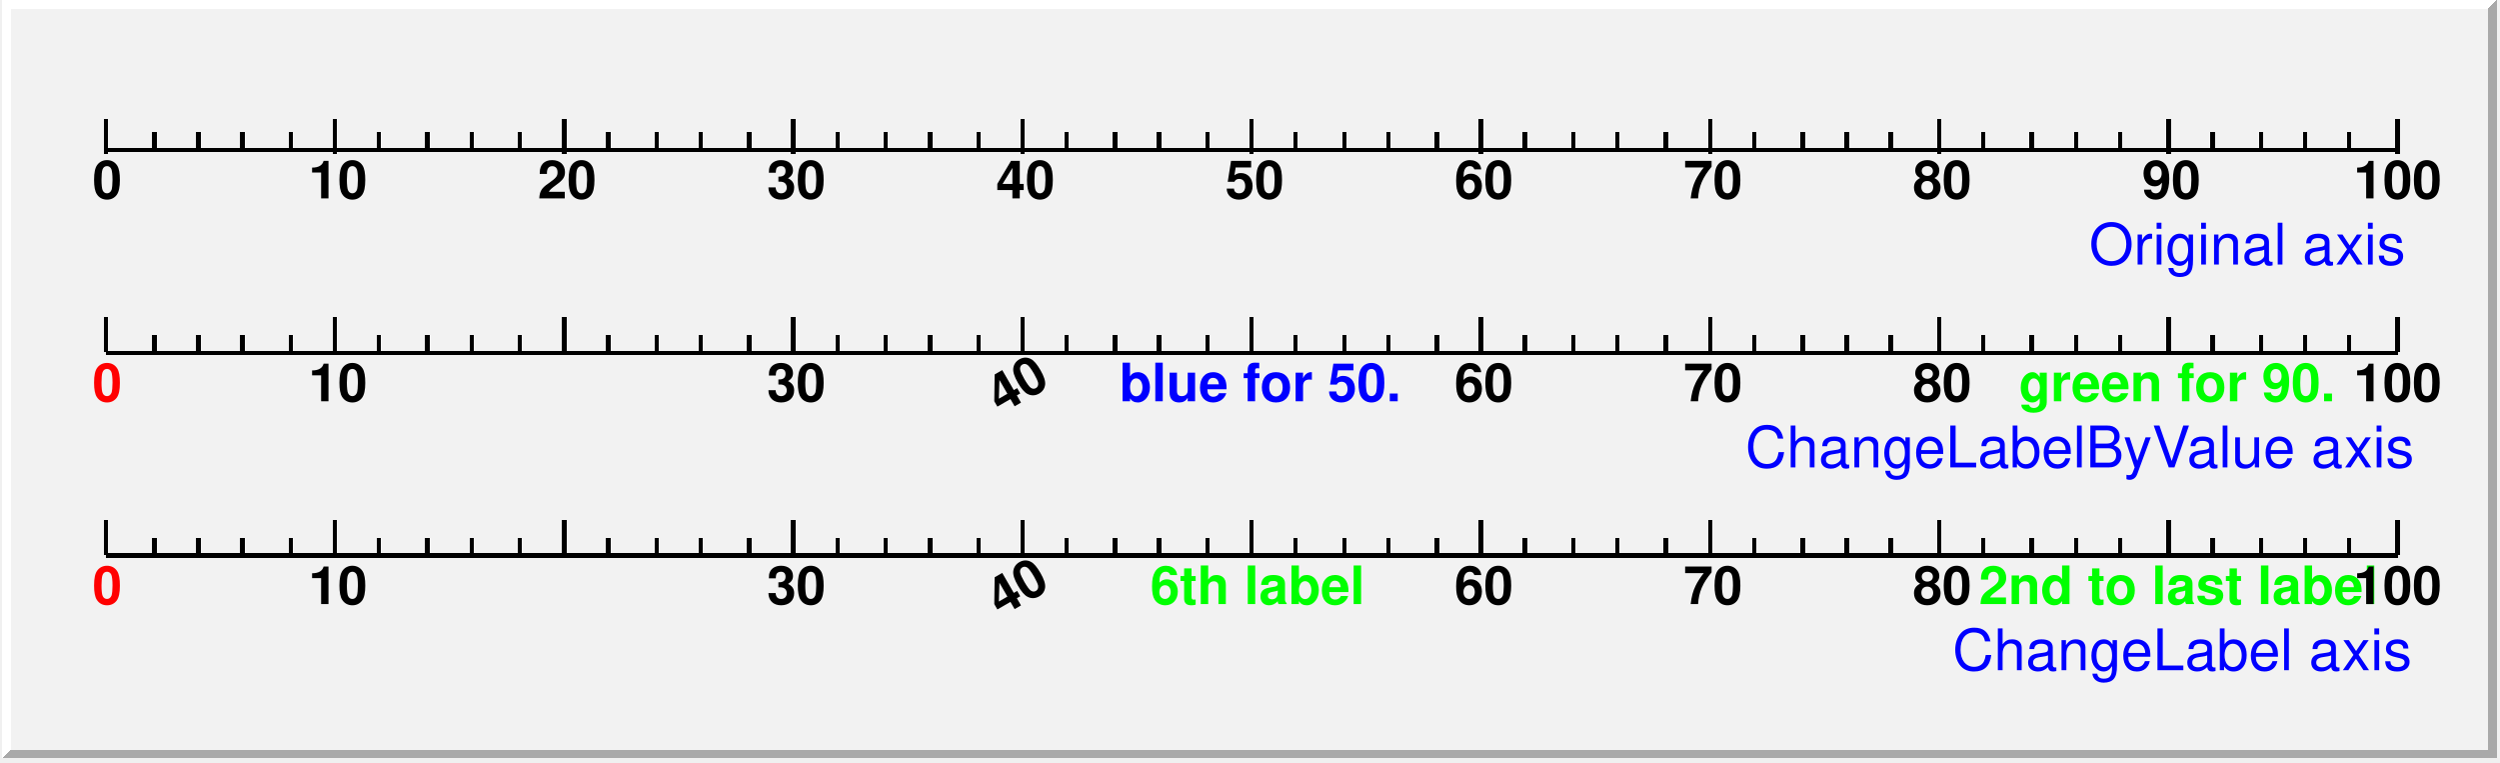
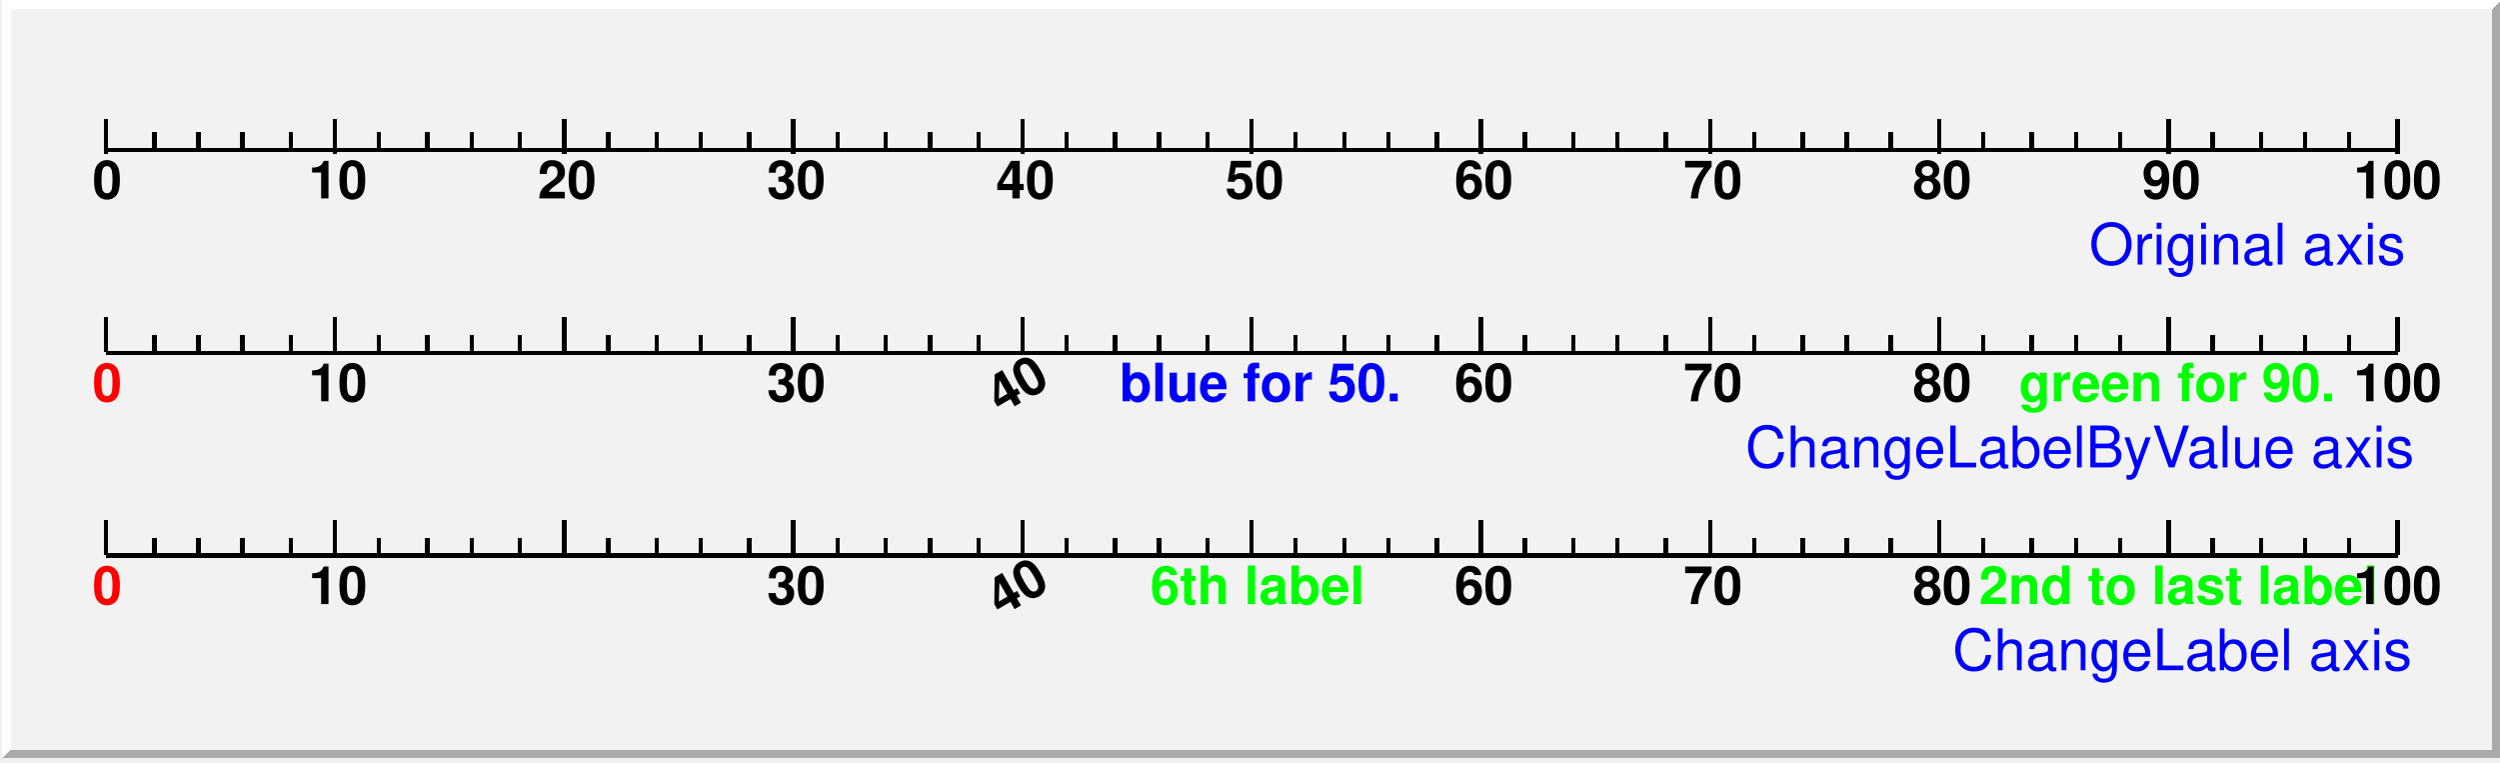
<svg xmlns="http://www.w3.org/2000/svg" width="567" height="173" viewBox="0 0 567 173" shape-rendering="crispEdges">
  <rect x="0.500" y="0" width="567" height="172" fill="#f2f2f2" />
-   <path d="M0.500,172l 2.0, -2.0v -168h 562l 2.0, -2.0h -566v 172z" fill="white" />
-   <path d="M0.500,172l 2.0, -2.0h 562v -168l 2.0, -2.0v 172h -566z" fill="#a9a9a9" />
+   <path d="M0.500,172l 2.0, -2.0v -168h 563l 2.0, -2.0h -567v 172z" fill="white" />
+   <path d="M0.500,172l 2.0, -2.0h 563v -168l 2.0, -2.0v 172h -567z" fill="#a9a9a9" />
  <path d="M24,126h 520" fill="none" stroke="black" />
  <path d="M24,118v 7.9" fill="none" stroke="black" />
  <path d="M35,122v 3.9" fill="none" stroke="black" />
  <path d="M45,122v 3.9" fill="none" stroke="black" />
  <path d="M55,122v 3.9" fill="none" stroke="black" />
  <path d="M66,122v 3.9" fill="none" stroke="black" />
  <path d="M76,118v 7.9" fill="none" stroke="black" />
  <path d="M86,122v 3.9" fill="none" stroke="black" />
  <path d="M97,122v 3.9" fill="none" stroke="black" />
  <path d="M107,122v 3.9" fill="none" stroke="black" />
  <path d="M118,122v 3.9" fill="none" stroke="black" />
  <path d="M128,118v 7.9" fill="none" stroke="black" />
  <path d="M138,122v 3.9" fill="none" stroke="black" />
  <path d="M149,122v 3.9" fill="none" stroke="black" />
  <path d="M159,122v 3.9" fill="none" stroke="black" />
  <path d="M170,122v 3.9" fill="none" stroke="black" />
  <path d="M180,118v 7.9" fill="none" stroke="black" />
  <path d="M190,122v 3.9" fill="none" stroke="black" />
  <path d="M201,122v 3.9" fill="none" stroke="black" />
  <path d="M211,122v 3.9" fill="none" stroke="black" />
  <path d="M222,122v 3.9" fill="none" stroke="black" />
  <path d="M232,118v 7.9" fill="none" stroke="black" />
  <path d="M242,122v 3.9" fill="none" stroke="black" />
  <path d="M253,122v 3.9" fill="none" stroke="black" />
  <path d="M263,122v 3.9" fill="none" stroke="black" />
  <path d="M274,122v 3.9" fill="none" stroke="black" />
  <path d="M284,118v 7.9" fill="none" stroke="black" />
  <path d="M294,122v 3.9" fill="none" stroke="black" />
  <path d="M305,122v 3.9" fill="none" stroke="black" />
  <path d="M315,122v 3.9" fill="none" stroke="black" />
  <path d="M326,122v 3.9" fill="none" stroke="black" />
  <path d="M336,118v 7.9" fill="none" stroke="black" />
  <path d="M346,122v 3.9" fill="none" stroke="black" />
  <path d="M357,122v 3.9" fill="none" stroke="black" />
  <path d="M367,122v 3.9" fill="none" stroke="black" />
  <path d="M378,122v 3.9" fill="none" stroke="black" />
  <path d="M388,118v 7.9" fill="none" stroke="black" />
  <path d="M398,122v 3.9" fill="none" stroke="black" />
  <path d="M409,122v 3.9" fill="none" stroke="black" />
  <path d="M419,122v 3.9" fill="none" stroke="black" />
  <path d="M429,122v 3.9" fill="none" stroke="black" />
  <path d="M440,118v 7.9" fill="none" stroke="black" />
  <path d="M450,122v 3.9" fill="none" stroke="black" />
  <path d="M461,122v 3.9" fill="none" stroke="black" />
  <path d="M471,122v 3.9" fill="none" stroke="black" />
  <path d="M481,122v 3.9" fill="none" stroke="black" />
  <path d="M492,118v 7.9" fill="none" stroke="black" />
  <path d="M502,122v 3.9" fill="none" stroke="black" />
  <path d="M513,122v 3.9" fill="none" stroke="black" />
  <path d="M523,122v 3.9" fill="none" stroke="black" />
  <path d="M533,122v 3.9" fill="none" stroke="black" />
  <path d="M544,118v 7.9" fill="none" stroke="black" />
  <text xml:space="preserve" x="21" y="137" fill="#ff0000" font-size="12" font-family="Helvetica" font-weight="bold">0
</text>
  <text xml:space="preserve" x="70" y="137" fill="black" font-size="12" font-family="Helvetica" font-weight="bold">10
</text>
  <text xml:space="preserve" x="174" y="137" fill="black" font-size="12" font-family="Helvetica" font-weight="bold">30
</text>
  <g transform="rotate(-30,227,140)">
    <text xml:space="preserve" x="227" y="140" fill="black" font-size="12" font-family="Helvetica" font-weight="bold">40
</text>
  </g>
  <text xml:space="preserve" x="261" y="137" fill="#00ff00" font-size="12" font-family="Helvetica" font-weight="bold">6th label
</text>
  <text xml:space="preserve" x="330" y="137" fill="black" font-size="12" font-family="Helvetica" font-weight="bold">60
</text>
  <text xml:space="preserve" x="382" y="137" fill="black" font-size="12" font-family="Helvetica" font-weight="bold">70
</text>
  <text xml:space="preserve" x="434" y="137" fill="black" font-size="12" font-family="Helvetica" font-weight="bold">80
</text>
  <text xml:space="preserve" x="449" y="137" fill="#00ff00" font-size="12" font-family="Helvetica" font-weight="bold">2nd to last label
</text>
  <text xml:space="preserve" x="534" y="137" fill="black" font-size="12" font-family="Helvetica" font-weight="bold">100
</text>
  <text xml:space="preserve" x="443" y="152" fill="#0000ff" font-size="13" font-family="Helvetica">ChangeLabel axis
</text>
  <path d="M24,80h 520" fill="none" stroke="black" />
  <path d="M24,72v 7.9" fill="none" stroke="black" />
  <path d="M35,76v 3.9" fill="none" stroke="black" />
  <path d="M45,76v 3.9" fill="none" stroke="black" />
  <path d="M55,76v 3.9" fill="none" stroke="black" />
  <path d="M66,76v 3.9" fill="none" stroke="black" />
  <path d="M76,72v 7.9" fill="none" stroke="black" />
  <path d="M86,76v 3.9" fill="none" stroke="black" />
  <path d="M97,76v 3.9" fill="none" stroke="black" />
  <path d="M107,76v 3.9" fill="none" stroke="black" />
  <path d="M118,76v 3.9" fill="none" stroke="black" />
  <path d="M128,72v 7.9" fill="none" stroke="black" />
  <path d="M138,76v 3.9" fill="none" stroke="black" />
  <path d="M149,76v 3.9" fill="none" stroke="black" />
  <path d="M159,76v 3.9" fill="none" stroke="black" />
  <path d="M170,76v 3.9" fill="none" stroke="black" />
  <path d="M180,72v 7.9" fill="none" stroke="black" />
  <path d="M190,76v 3.9" fill="none" stroke="black" />
  <path d="M201,76v 3.9" fill="none" stroke="black" />
  <path d="M211,76v 3.9" fill="none" stroke="black" />
  <path d="M222,76v 3.9" fill="none" stroke="black" />
  <path d="M232,72v 7.9" fill="none" stroke="black" />
  <path d="M242,76v 3.9" fill="none" stroke="black" />
  <path d="M253,76v 3.9" fill="none" stroke="black" />
  <path d="M263,76v 3.9" fill="none" stroke="black" />
  <path d="M274,76v 3.9" fill="none" stroke="black" />
  <path d="M284,72v 7.9" fill="none" stroke="black" />
  <path d="M294,76v 3.9" fill="none" stroke="black" />
  <path d="M305,76v 3.9" fill="none" stroke="black" />
  <path d="M315,76v 3.9" fill="none" stroke="black" />
  <path d="M326,76v 3.9" fill="none" stroke="black" />
  <path d="M336,72v 7.9" fill="none" stroke="black" />
  <path d="M346,76v 3.9" fill="none" stroke="black" />
  <path d="M357,76v 3.9" fill="none" stroke="black" />
  <path d="M367,76v 3.9" fill="none" stroke="black" />
  <path d="M378,76v 3.9" fill="none" stroke="black" />
  <path d="M388,72v 7.9" fill="none" stroke="black" />
  <path d="M398,76v 3.9" fill="none" stroke="black" />
  <path d="M409,76v 3.9" fill="none" stroke="black" />
  <path d="M419,76v 3.9" fill="none" stroke="black" />
  <path d="M429,76v 3.9" fill="none" stroke="black" />
  <path d="M440,72v 7.9" fill="none" stroke="black" />
  <path d="M450,76v 3.9" fill="none" stroke="black" />
  <path d="M461,76v 3.9" fill="none" stroke="black" />
  <path d="M471,76v 3.9" fill="none" stroke="black" />
  <path d="M481,76v 3.9" fill="none" stroke="black" />
  <path d="M492,72v 7.9" fill="none" stroke="black" />
  <path d="M502,76v 3.9" fill="none" stroke="black" />
  <path d="M513,76v 3.9" fill="none" stroke="black" />
  <path d="M523,76v 3.9" fill="none" stroke="black" />
  <path d="M533,76v 3.9" fill="none" stroke="black" />
  <path d="M544,72v 7.9" fill="none" stroke="black" />
  <text xml:space="preserve" x="21" y="91" fill="#ff0000" font-size="12" font-family="Helvetica" font-weight="bold">0
</text>
  <text xml:space="preserve" x="70" y="91" fill="black" font-size="12" font-family="Helvetica" font-weight="bold">10
</text>
  <text xml:space="preserve" x="174" y="91" fill="black" font-size="12" font-family="Helvetica" font-weight="bold">30
</text>
  <g transform="rotate(-30,227,94)">
    <text xml:space="preserve" x="227" y="94" fill="black" font-size="12" font-family="Helvetica" font-weight="bold">40
</text>
  </g>
  <text xml:space="preserve" x="254" y="91" fill="#0000ff" font-size="12" font-family="Helvetica" font-weight="bold">blue for 50.
</text>
  <text xml:space="preserve" x="330" y="91" fill="black" font-size="12" font-family="Helvetica" font-weight="bold">60
</text>
  <text xml:space="preserve" x="382" y="91" fill="black" font-size="12" font-family="Helvetica" font-weight="bold">70
</text>
  <text xml:space="preserve" x="434" y="91" fill="black" font-size="12" font-family="Helvetica" font-weight="bold">80
</text>
  <text xml:space="preserve" x="458" y="91" fill="#00ff00" font-size="12" font-family="Helvetica" font-weight="bold">green for 90.
</text>
  <text xml:space="preserve" x="534" y="91" fill="black" font-size="12" font-family="Helvetica" font-weight="bold">100
</text>
  <text xml:space="preserve" x="396" y="106" fill="#0000ff" font-size="13" font-family="Helvetica">ChangeLabelByValue axis
</text>
  <path d="M24,34h 520" fill="none" stroke="black" />
  <path d="M24,27v 7.9" fill="none" stroke="black" />
  <path d="M35,30v 3.9" fill="none" stroke="black" />
  <path d="M45,30v 3.9" fill="none" stroke="black" />
  <path d="M55,30v 3.9" fill="none" stroke="black" />
  <path d="M66,30v 3.9" fill="none" stroke="black" />
  <path d="M76,27v 7.9" fill="none" stroke="black" />
  <path d="M86,30v 3.9" fill="none" stroke="black" />
  <path d="M97,30v 3.9" fill="none" stroke="black" />
  <path d="M107,30v 3.9" fill="none" stroke="black" />
  <path d="M118,30v 3.9" fill="none" stroke="black" />
  <path d="M128,27v 7.9" fill="none" stroke="black" />
  <path d="M138,30v 3.9" fill="none" stroke="black" />
  <path d="M149,30v 3.9" fill="none" stroke="black" />
  <path d="M159,30v 3.9" fill="none" stroke="black" />
  <path d="M170,30v 3.9" fill="none" stroke="black" />
  <path d="M180,27v 7.9" fill="none" stroke="black" />
  <path d="M190,30v 3.9" fill="none" stroke="black" />
  <path d="M201,30v 3.9" fill="none" stroke="black" />
  <path d="M211,30v 3.9" fill="none" stroke="black" />
  <path d="M222,30v 3.9" fill="none" stroke="black" />
  <path d="M232,27v 7.9" fill="none" stroke="black" />
  <path d="M242,30v 3.9" fill="none" stroke="black" />
  <path d="M253,30v 3.9" fill="none" stroke="black" />
  <path d="M263,30v 3.9" fill="none" stroke="black" />
  <path d="M274,30v 3.9" fill="none" stroke="black" />
  <path d="M284,27v 7.9" fill="none" stroke="black" />
  <path d="M294,30v 3.9" fill="none" stroke="black" />
  <path d="M305,30v 3.9" fill="none" stroke="black" />
  <path d="M315,30v 3.9" fill="none" stroke="black" />
  <path d="M326,30v 3.9" fill="none" stroke="black" />
  <path d="M336,27v 7.9" fill="none" stroke="black" />
  <path d="M346,30v 3.9" fill="none" stroke="black" />
  <path d="M357,30v 3.9" fill="none" stroke="black" />
  <path d="M367,30v 3.9" fill="none" stroke="black" />
  <path d="M378,30v 3.9" fill="none" stroke="black" />
  <path d="M388,27v 7.9" fill="none" stroke="black" />
  <path d="M398,30v 3.9" fill="none" stroke="black" />
  <path d="M409,30v 3.9" fill="none" stroke="black" />
  <path d="M419,30v 3.9" fill="none" stroke="black" />
  <path d="M429,30v 3.9" fill="none" stroke="black" />
  <path d="M440,27v 7.9" fill="none" stroke="black" />
  <path d="M450,30v 3.9" fill="none" stroke="black" />
  <path d="M461,30v 3.9" fill="none" stroke="black" />
  <path d="M471,30v 3.9" fill="none" stroke="black" />
  <path d="M481,30v 3.9" fill="none" stroke="black" />
  <path d="M492,27v 7.9" fill="none" stroke="black" />
  <path d="M502,30v 3.9" fill="none" stroke="black" />
  <path d="M513,30v 3.9" fill="none" stroke="black" />
  <path d="M523,30v 3.9" fill="none" stroke="black" />
  <path d="M533,30v 3.9" fill="none" stroke="black" />
  <path d="M544,27v 7.9" fill="none" stroke="black" />
  <text xml:space="preserve" x="21" y="45" fill="black" font-size="12" font-family="Helvetica" font-weight="bold">0
</text>
  <text xml:space="preserve" x="70" y="45" fill="black" font-size="12" font-family="Helvetica" font-weight="bold">10
</text>
  <text xml:space="preserve" x="122" y="45" fill="black" font-size="12" font-family="Helvetica" font-weight="bold">20
</text>
  <text xml:space="preserve" x="174" y="45" fill="black" font-size="12" font-family="Helvetica" font-weight="bold">30
</text>
  <text xml:space="preserve" x="226" y="45" fill="black" font-size="12" font-family="Helvetica" font-weight="bold">40
</text>
  <text xml:space="preserve" x="278" y="45" fill="black" font-size="12" font-family="Helvetica" font-weight="bold">50
</text>
  <text xml:space="preserve" x="330" y="45" fill="black" font-size="12" font-family="Helvetica" font-weight="bold">60
</text>
  <text xml:space="preserve" x="382" y="45" fill="black" font-size="12" font-family="Helvetica" font-weight="bold">70
</text>
  <text xml:space="preserve" x="434" y="45" fill="black" font-size="12" font-family="Helvetica" font-weight="bold">80
</text>
  <text xml:space="preserve" x="486" y="45" fill="black" font-size="12" font-family="Helvetica" font-weight="bold">90
</text>
  <text xml:space="preserve" x="534" y="45" fill="black" font-size="12" font-family="Helvetica" font-weight="bold">100
</text>
  <text xml:space="preserve" x="474" y="60" fill="#0000ff" font-size="13" font-family="Helvetica">Original axis
</text>
</svg>
